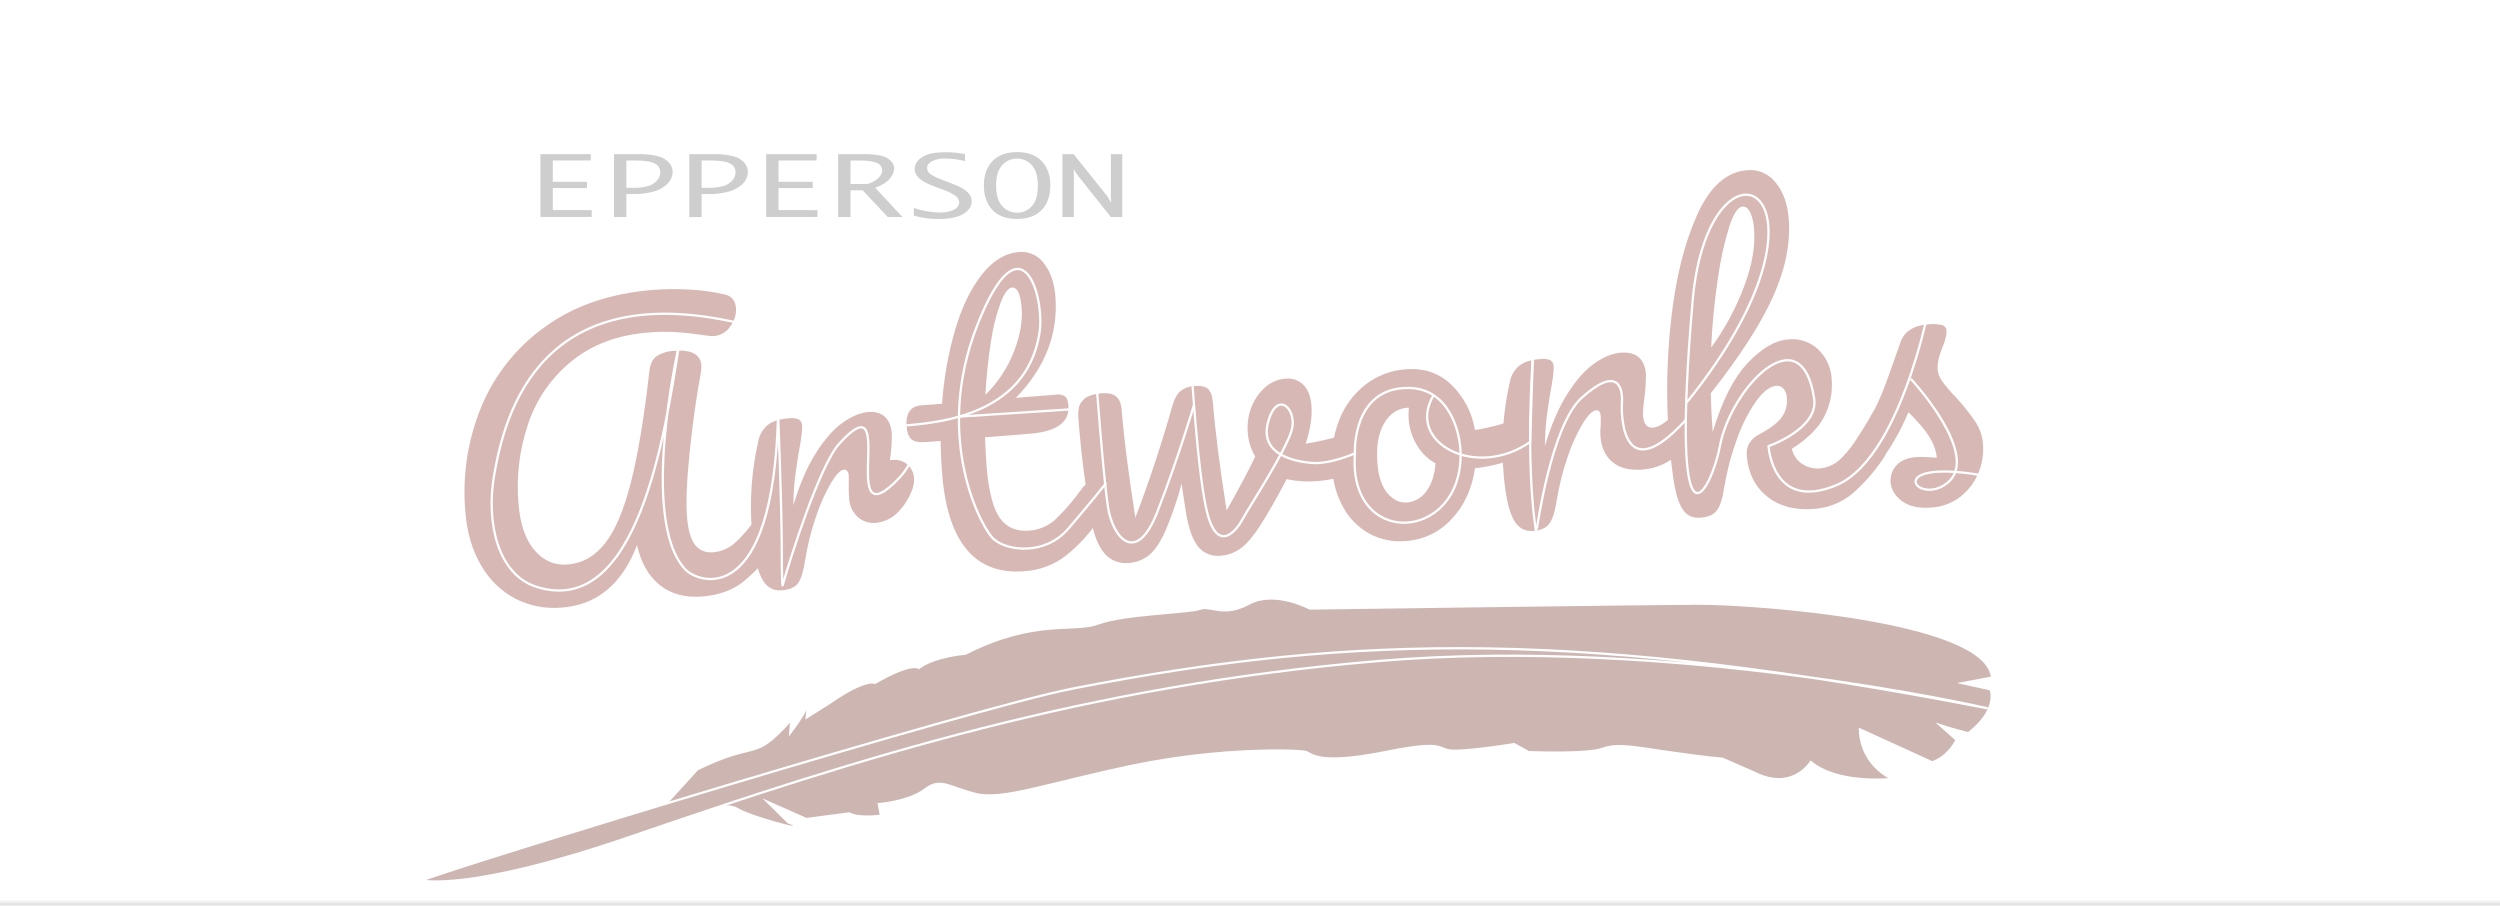
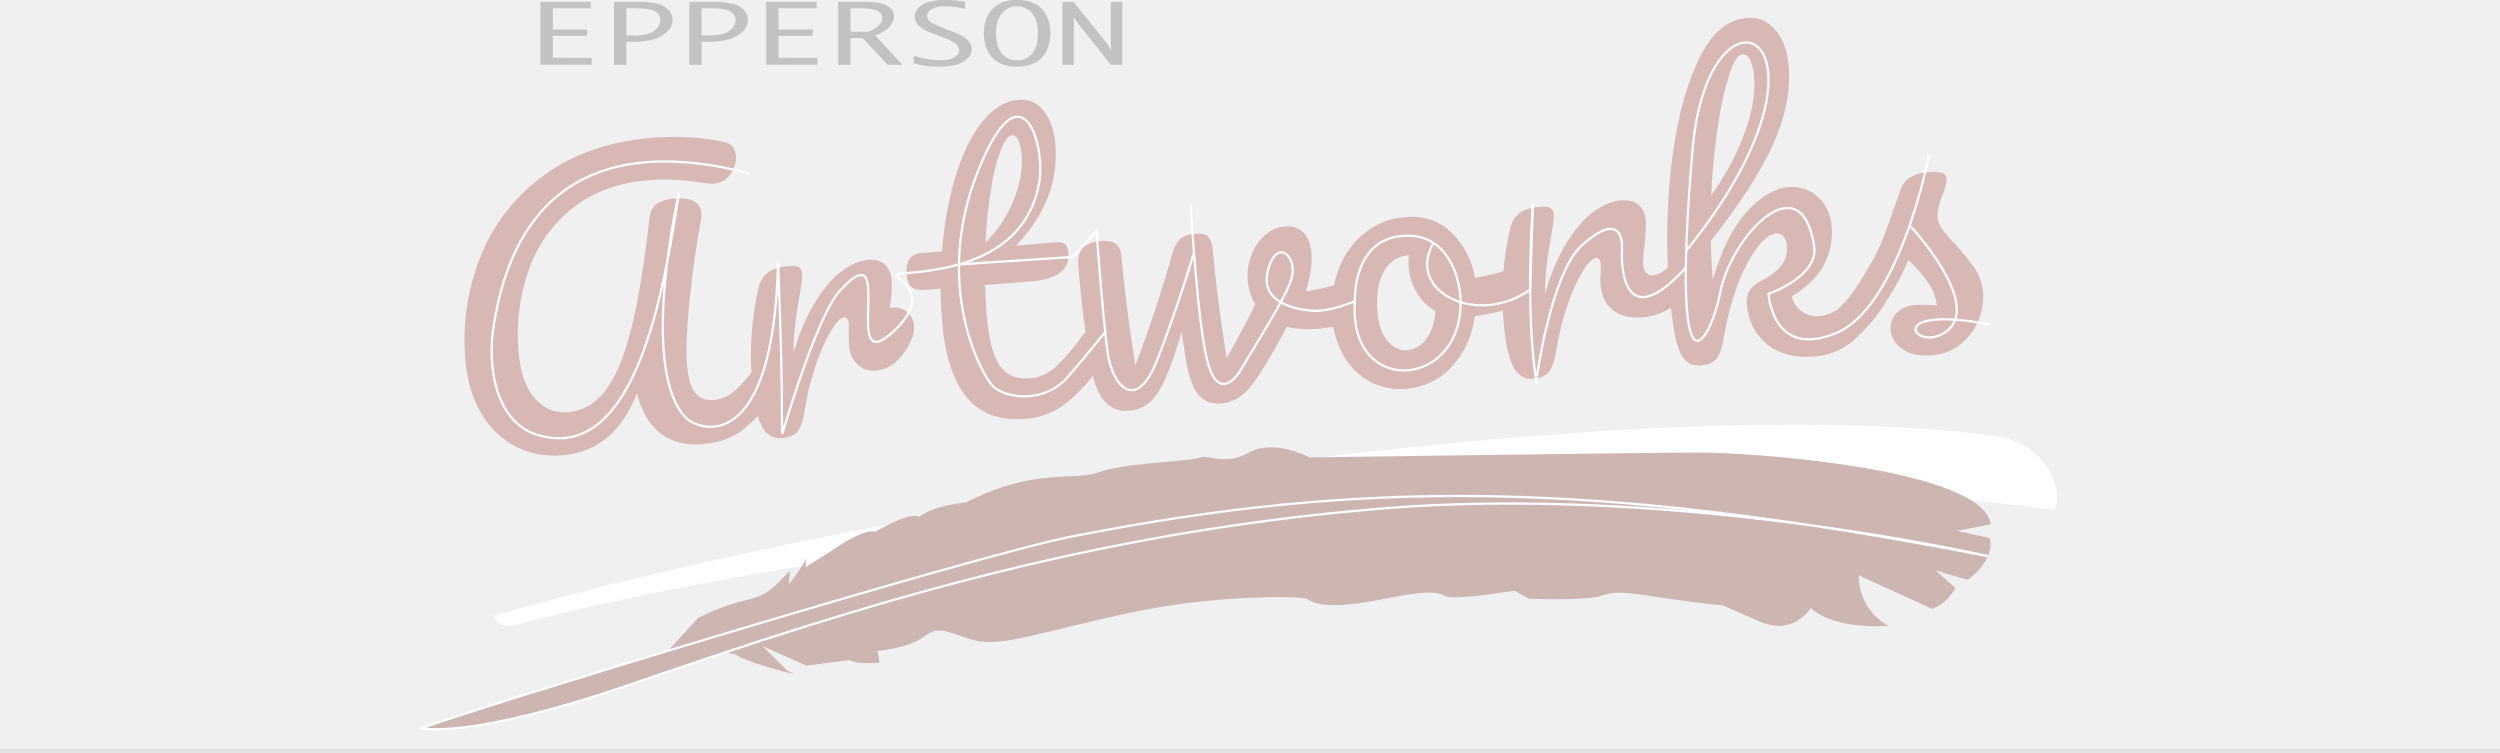
- <svg xmlns="http://www.w3.org/2000/svg" viewBox="0 0 1096 396.84">
+ <svg xmlns="http://www.w3.org/2000/svg" id="Capa_1" data-name="Capa 1" viewBox="0 0 1096 330.09">
  <defs>
-     <style>.cls-1{fill:#fff;}.cls-2{fill:#6cf;}.cls-10,.cls-3,.cls-9{fill:none;}.cls-3{stroke:#4d4d4d;stroke-width:2px;opacity:0.08;}.cls-10,.cls-3,.cls-8,.cls-9{stroke-miterlimit:10;}.cls-4{fill:#d8b8b4;}.cls-5{opacity:0.74;}.cls-6{opacity:0.26;}.cls-7,.cls-8{fill:#cdb6b2;}.cls-10,.cls-8,.cls-9{stroke:#fff;}.cls-8,.cls-9{stroke-linecap:round;}</style>
+     <style>.cls-1{fill:#6cf;}.cls-2{fill:#fff;}.cls-10,.cls-3,.cls-9{fill:none;}.cls-3{stroke:#4d4d4d;stroke-width:2px;opacity:0.08;}.cls-10,.cls-3,.cls-8,.cls-9{stroke-miterlimit:10;}.cls-4{fill:#d8b8b4;}.cls-5{opacity:0.74;}.cls-6{opacity:0.26;}.cls-7,.cls-8{fill:#cdb6b2;}.cls-10,.cls-8,.cls-9{stroke:#fff;}.cls-8,.cls-9{stroke-linecap:round;}</style>
  </defs>
-   <g id="Layer_2" data-name="Layer 2">
-     <rect class="cls-1" width="1096" height="395.84" />
+   <path class="cls-1" d="M396.62,389.37" transform="translate(0 -66.75)" />
+   <path class="cls-2" d="M873.43,257.71c30.76,4,30.47,33.23,26.37,32.58C703,261.55,361.28,304.36,227.12,340.42c-10,2.72-10.55-3.77-10.55-3.77C387.59,287.3,715.54,237,873.43,257.71Z" transform="translate(0 -66.75)" />
+   <line class="cls-3" y1="329.09" x2="1096" y2="329.09" />
+   <path class="cls-4" d="M226.16,262.57A37.26,37.26,0,0,1,211,248q-5.91-9.83-7-23.78a98.06,98.06,0,0,1,6.83-45.46,81.22,81.22,0,0,1,28-35.4q19.24-14,47.59-16.28a120.23,120.23,0,0,1,15.77-.13,86.5,86.5,0,0,1,15.47,2.13q4.56.92,5,6a11.83,11.83,0,0,1-2.49,8,9.31,9.31,0,0,1-7,4.22,8.46,8.46,0,0,1-1.92,0q-8.43-1.25-14.39-1.66a85.46,85.46,0,0,0-12.49.11q-20.22,1.6-33.63,12.47a59.85,59.85,0,0,0-19.15,27.44,85.55,85.55,0,0,0-4.28,35.12q1.06,13.48,7,20.43t14.52,6.28q9.71-.77,16.41-9.27t11.35-26.75q4.65-18.24,8.14-49.15.61-4.51,3.35-6.33a15.88,15.88,0,0,1,7.52-2.19q11.31-.89,11.88,6.4a13.52,13.52,0,0,1-.23,3.21q-2.93,15.71-4.88,34.61t-1.19,28.58q.68,8.56,3.53,12.25t8.11,3.27a16.16,16.16,0,0,0,9.44-4.18q4.35-3.77,10.7-12.57a5.62,5.62,0,0,1,4.12-2.56,3.7,3.7,0,0,1,3.42,1.65,9.84,9.84,0,0,1,1.61,5.14q.49,6.18-2.25,10.07a72.33,72.33,0,0,1-14.16,15.48q-7.1,5.51-17.93,6.36-11.15.88-18.5-5t-10-17.48q-9.85,25.51-32.77,27.32A37.42,37.42,0,0,1,226.16,262.57Z" transform="translate(0 -66.75)" />
+   <path class="cls-4" d="M397.77,203.63a8.3,8.3,0,0,1,2.95,5.91,12,12,0,0,1-.6,4.52,26.92,26.92,0,0,1-6.39,10.4,15.34,15.34,0,0,1-9.88,4.77,10.21,10.21,0,0,1-7.81-2.58,11.75,11.75,0,0,1-3.78-8.32q-.24-3-.19-6.53a34,34,0,0,0,0-3.51,2.84,2.84,0,0,0-.71-1.86,1.75,1.75,0,0,0-1.4-.53q-2.23.18-5.63,5.79a78.13,78.13,0,0,0-6.54,14.64,114,114,0,0,0-4.76,18.89q-1.15,7.75-3.18,10.46t-7.12,3.12q-6.05.48-9-5.67T329.66,233a129.05,129.05,0,0,1,2.8-39.63,12,12,0,0,1,4.17-7.11q3.09-2.4,9-2.86a9.06,9.06,0,0,1,4.52.44,3.28,3.28,0,0,1,1.51,2.91q.2,2.54-1.49,11.61-1.09,6.47-1.67,11.3a113.17,113.17,0,0,0-.67,11.86q4.18-14.05,10-23.13t11.78-13.22q5.92-4.13,11-4.54,4.62-.36,7.29,2.06t3.07,7.5a69.15,69.15,0,0,1-.85,11.55l1.43-.11A8.19,8.19,0,0,1,397.77,203.63Z" transform="translate(0 -66.75)" />
+   <path class="cls-4" d="M481.85,213.35a9.83,9.83,0,0,1,1.61,5.14q.5,6.35-2.25,10.07a67.78,67.78,0,0,1-13.88,15,33,33,0,0,1-18.21,6.86Q416.64,253,413,207.45q-.55-7-.64-14.15l-6.21.49q-4.78.38-6.59-1.24t-2.11-5.42q-.7-8.88,6.46-9.45L413,177a154.14,154.14,0,0,1,5.77-32.53q4.43-14.87,11.64-24.06t16.28-9.9a12,12,0,0,1,11,5q4.29,5.57,5,14.45,1.94,24.58-17.32,44.45L463.21,173a5.08,5.08,0,0,1,3.75.82q1.2,1,1.44,4,.86,10.94-17.13,12.36l-19.43,1.53q.3,8,.66,12.39,1.3,16.5,5.73,22.85t12.87,5.69a19.11,19.11,0,0,0,11.78-5.08,96.58,96.58,0,0,0,11.44-13.35,5.62,5.62,0,0,1,4.12-2.56A3.7,3.7,0,0,1,481.85,213.35Zm-43.08-80.93a84.58,84.58,0,0,0-4.27,16.93A220.7,220.7,0,0,0,432,173.09a54.36,54.36,0,0,0,12.66-19.27q3.9-10.44,3.25-18.69-.74-9.35-4.24-9.08Q441.25,126.24,438.77,132.42Z" transform="translate(0 -66.75)" />
+   <path class="cls-4" d="M594.14,189.49a4.44,4.44,0,0,1,3.79,1.3,6.67,6.67,0,0,1,1.61,4.18q.39,4.92-1.3,7.84a10.84,10.84,0,0,1-5.41,4.5,50.38,50.38,0,0,1-15.42,3.61,45,45,0,0,1-13.37-.86q-4,7.82-9,16.19-5.66,9.54-9.93,13.23a17,17,0,0,1-10,4.14,10.85,10.85,0,0,1-10-4.16q-3.65-4.66-5.34-15.85L518,212.09a152.56,152.56,0,0,1-7.24,21q-3.35,7.29-7,10.29a15.73,15.73,0,0,1-8.94,3.42,12.1,12.1,0,0,1-10.67-4.26q-4.14-4.78-6-15.65-3.66-22.05-5-38.7l-.44-5.55q-.26-5.25,2.29-7.52t8-2.7q4.14-.33,6.27,1.34t2.47,5.95q1.44,18.24,6,47.24,9-23.53,16.18-48.83,1.37-4.9,3.71-6.76a10.46,10.46,0,0,1,5.84-2.14q4.3-.34,6.11,1.27t2.16,6.05q1.44,18.24,6,47.24,8.44-14.87,12.55-23.65A23.53,23.53,0,0,1,547,189.38a24.41,24.41,0,0,1,1.56-10.65,22,22,0,0,1,5.88-8.76A15.09,15.09,0,0,1,563.6,166a9.54,9.54,0,0,1,7.74,2.66q3.12,3,3.61,9.21.56,7.14-2.53,16.63a114,114,0,0,0,15.9-3.65l4.24-1.13A5.65,5.65,0,0,1,594.14,189.49Z" transform="translate(0 -66.75)" />
+   <path class="cls-4" d="M669.75,185.28a11,11,0,0,1,1.53,5.14q.6,7.61-3.91,9.4a73,73,0,0,1-20.72,5.46q-2,13.56-10.26,22.27a29.54,29.54,0,0,1-19.59,9.6,28.41,28.41,0,0,1-16.68-3.31,29.3,29.3,0,0,1-11.24-11.4,39.07,39.07,0,0,1-4.8-16.22A48.38,48.38,0,0,1,587,184.39a36.29,36.29,0,0,1,11.58-15.75,32.28,32.28,0,0,1,17.58-6.73q12.1-1,20.16,6.79a35.7,35.7,0,0,1,10.3,19.85A97.09,97.09,0,0,0,664.2,184a9.48,9.48,0,0,1,2.2-.49A3.49,3.49,0,0,1,669.75,185.28Zm-44.49,30.16q3.41-4.42,4.08-12.29a22,22,0,0,1-8.25-8.12,25.81,25.81,0,0,1-3.53-11.21,27.46,27.46,0,0,1,.08-5.11l-.8.06q-6.37.5-10.11,6.94t-2.86,17.54q.69,8.72,4.47,13.05t8.4,4A11.6,11.6,0,0,0,625.26,215.44Z" transform="translate(0 -66.75)" />
+   <path class="cls-4" d="M663.2,227.12q-3-6.15-4.07-20.1a129,129,0,0,1,2.8-39.63,12,12,0,0,1,4.17-7.11q3.09-2.4,9-2.86a9.06,9.06,0,0,1,4.52.44,3.28,3.28,0,0,1,1.51,2.91q.2,2.54-1.49,11.61-1.09,6.47-1.67,11.3a113.15,113.15,0,0,0-.67,11.86q4.18-14.05,10-23.13t11.86-13.22q6-4.14,11.26-4.56,10.35-.82,11.16,9.49a79.55,79.55,0,0,1-.64,10.1,58.16,58.16,0,0,0-.65,8q.44,5.55,4.42,5.24,4.46-.35,10.92-7.88a6.12,6.12,0,0,1,4.14-2.4,3.73,3.73,0,0,1,3.41,1.57,8.74,8.74,0,0,1,1.58,4.74q.46,5.87-2.46,9.45a43.24,43.24,0,0,1-9.81,8.67,26.16,26.16,0,0,1-12.4,4.25q-8.44.67-13.16-3.27t-5.29-11.23a24.19,24.19,0,0,1,.1-4.79q.07-3.2,0-4.31-.2-2.53-2-2.4-2.39.19-5.87,5.81a74.77,74.77,0,0,0-6.62,14.65,114,114,0,0,0-4.76,18.88q-1.16,7.6-3.27,10.39t-7,3.19Q666.17,233.27,663.2,227.12Z" transform="translate(0 -66.75)" />
+   <path class="cls-4" d="M826,186.19a9.84,9.84,0,0,1,1.61,5.14q.5,6.35-2.25,10.07a77.51,77.51,0,0,1-13.39,15.1,29.16,29.16,0,0,1-16.94,6.6q-12.26,1-20.3-5.42t-8.95-18q-.49-6.18,5.67-9.38,6.77-3.56,9.53-7.21a12.15,12.15,0,0,0,2.37-8.57,6.56,6.56,0,0,0-1.53-4.19,3.71,3.71,0,0,0-3.06-1.2q-4.3.34-9,6.93a70.65,70.65,0,0,0-8.38,16.7,114,114,0,0,0-5.42,20.61q-1.17,7.6-3.27,10.39t-7,3.19q-4.94.39-7.53-3t-4-10.78q-1.39-7.39-2.52-21.82a274.44,274.44,0,0,1,1-51.3q2.93-26.88,11.3-45.65T766,74.6a14.05,14.05,0,0,1,12.36,5.33q5,5.91,5.82,15.9,1.26,16-6.77,34T750,172.4q.17,8.29.86,17,6.08-20.42,15.25-30.17t17.76-10.42a16.48,16.48,0,0,1,13.24,4.38A19.24,19.24,0,0,1,803,166.15a30.23,30.23,0,0,1-3.19,16.37q-3.88,7.65-14.26,14.21a10.52,10.52,0,0,0,4.45,6.59,12.25,12.25,0,0,0,8.09,2,15,15,0,0,0,9.25-4.56,105.28,105.28,0,0,0,11.1-13.64,5.61,5.61,0,0,1,4.12-2.56A3.69,3.69,0,0,1,826,186.19Zm-67.83-87a138.21,138.21,0,0,0-5,22.58,293.68,293.68,0,0,0-3,30.63,113.67,113.67,0,0,0,14.33-26.5q5.37-14.14,4.5-25.25A21.25,21.25,0,0,0,767.26,93q-1.33-2.61-3.4-2.44Q761,90.79,758.14,99.24Z" transform="translate(0 -66.75)" />
+   <path class="cls-4" d="M833.9,219.72q-4.68-3.46-5.06-8.22a9.76,9.76,0,0,1,2.46-7.37q2.79-3.25,8.68-3.72a35.54,35.54,0,0,1,4.89,0q2.82.18,4.26.22a20.43,20.43,0,0,0-2.44-7.63,39.12,39.12,0,0,0-4.78-6.72q-2.82-3.21-5.25-5.57A104,104,0,0,1,828.1,197a116.94,116.94,0,0,1-9.66,12.57,8.57,8.57,0,0,1-5.83,3.33,5.24,5.24,0,0,1-4.28-1.5,6.65,6.65,0,0,1-2-4.39,9.06,9.06,0,0,1,1.77-6l1.87-2.7a205.57,205.57,0,0,0,11.82-18.8,102.91,102.91,0,0,0,4.95-11.4q2.44-6.57,6.36-17.9,2.47-7.21,12-8a16.82,16.82,0,0,1,6.27.3,2.65,2.65,0,0,1,2,2.4A11.75,11.75,0,0,1,853,148a23,23,0,0,1-1.43,4.26q-2.42,5.93-2.1,9.9a10.56,10.56,0,0,0,2.08,5.1,59.52,59.52,0,0,0,5.74,6.73,101.09,101.09,0,0,1,8.62,10.73,20.6,20.6,0,0,1,3.43,10,26.94,26.94,0,0,1-2.11,12.85,25.32,25.32,0,0,1-7.92,10.28,22.84,22.84,0,0,1-12.45,4.65Q838.58,223.18,833.9,219.72Z" transform="translate(0 -66.75)" />
+   <g class="cls-5">
+     <path class="cls-6" d="M259.41,92.11v3H236.92V67.58H259v2.77H242.34v9.36h15v2.75h-15v9.64Z" transform="translate(0 -66.75)" />
+     <path class="cls-6" d="M274.6,85.09V95.15h-5.42V67.58h10.36a32.9,32.9,0,0,1,9.31,1,9.62,9.62,0,0,1,4.48,2.78,6.15,6.15,0,0,1,1.56,4.09,7.21,7.21,0,0,1-2.09,4.94A13.4,13.4,0,0,1,287,83.86a33.52,33.52,0,0,1-10.16,1.23Zm0-2.75h2.34a24,24,0,0,0,7.46-.86A8.23,8.23,0,0,0,288.16,79a5.45,5.45,0,0,0,1.32-3.5,4.23,4.23,0,0,0-2.35-3.77q-2.35-1.39-9.27-1.39H274.6Z" transform="translate(0 -66.75)" />
+     <path class="cls-6" d="M307.59,85.09V95.15h-5.42V67.58h10.36a32.9,32.9,0,0,1,9.31,1,9.62,9.62,0,0,1,4.48,2.78,6.15,6.15,0,0,1,1.56,4.09,7.21,7.21,0,0,1-2.09,4.94A13.4,13.4,0,0,1,320,83.86a33.52,33.52,0,0,1-10.16,1.23Zm0-2.75h2.34a24,24,0,0,0,7.46-.86A8.23,8.23,0,0,0,321.15,79a5.45,5.45,0,0,0,1.32-3.5,4.23,4.23,0,0,0-2.35-3.77q-2.35-1.39-9.27-1.39h-3.25Z" transform="translate(0 -66.75)" />
+     <path class="cls-6" d="M358.38,92.11v3H335.89V67.58H358v2.77H341.31v9.36h15v2.75h-15v9.64Z" transform="translate(0 -66.75)" />
+     <path class="cls-6" d="M372.85,83.42V95.15h-5.42V67.58h11.13a31.71,31.71,0,0,1,8,.74,8.59,8.59,0,0,1,4,2.23A4.61,4.61,0,0,1,392,73.75,6.36,6.36,0,0,1,391,77a10,10,0,0,1-2.58,2.88,18.08,18.08,0,0,1-4.75,2.4l12,12.89h-6.46l-11-11.72Zm0-2.75h7.57a14.5,14.5,0,0,0,3.8-1.89,7.4,7.4,0,0,0,1.89-2,4.23,4.23,0,0,0,.64-2.17,3.45,3.45,0,0,0-2.13-3.09q-2.13-1.15-7.73-1.15h-4Z" transform="translate(0 -66.75)" />
+     <path class="cls-6" d="M400.63,94.56V91.18a38.87,38.87,0,0,0,11.67,2,15.56,15.56,0,0,0,4.2-.56,6.7,6.7,0,0,0,3-1.61,3.2,3.2,0,0,0,1-2.28,3.6,3.6,0,0,0-1.42-2.69,19,19,0,0,0-5.32-2.77l-2.72-1-2.76-1.06Q401,78.36,401,74.11q0-3.11,3.26-5.24t10.19-2.13a43.73,43.73,0,0,1,8.62.83v3.07a36.47,36.47,0,0,0-8.92-1.15,11.26,11.26,0,0,0-5.59,1.21q-2.13,1.21-2.13,2.92a3.32,3.32,0,0,0,1.63,2.81,19.17,19.17,0,0,0,4.17,2.06l2.11.84,2.61,1,2.15.86Q426,84,426,88.2q0,3.2-3.51,5.49T411.22,96a38.55,38.55,0,0,1-4.71-.28A56.23,56.23,0,0,1,400.63,94.56Z" transform="translate(0 -66.75)" />
+     <path class="cls-6" d="M445.89,96q-7.09,0-10.83-4t-3.74-10.67q0-6.7,3.74-10.65t10.83-4q7.11,0,10.84,4t3.73,10.65q0,6.72-3.73,10.67T445.89,96Zm0-2.75a8.38,8.38,0,0,0,6.54-2.94Q455,87.34,455,81.36t-2.62-8.92a8.73,8.73,0,0,0-13.07,0q-2.62,2.94-2.62,8.92t2.62,8.92A8.38,8.38,0,0,0,445.89,93.23Z" transform="translate(0 -66.75)" />
+     <path class="cls-6" d="M470.77,95.15h-5V67.58h4.89l14.71,18.35L487,88.66h.13L487,85.93V67.58h5V95.15h-5l-14.31-18-2-2.9.11,2.86Z" transform="translate(0 -66.75)" />
  </g>
-   <g id="Capa_1" data-name="Capa 1">
-     <path class="cls-2" d="M396.62,389.37" />
-     <path class="cls-1" d="M873.43,257.71c30.76,4,30.47,33.23,26.37,32.58C703,261.55,361.28,304.36,227.12,340.42c-10,2.72-10.55-3.77-10.55-3.77C387.59,287.3,715.54,237,873.43,257.71Z" />
-     <line class="cls-3" y1="395.84" x2="1096" y2="395.84" />
-     <path class="cls-4" d="M226.16,262.57A37.26,37.26,0,0,1,211,248q-5.91-9.83-7-23.78a98.06,98.06,0,0,1,6.83-45.46,81.22,81.22,0,0,1,28-35.4q19.24-14,47.59-16.28a120.23,120.23,0,0,1,15.77-.13,86.5,86.5,0,0,1,15.47,2.13q4.56.92,5,6a11.83,11.83,0,0,1-2.49,8,9.31,9.31,0,0,1-7,4.22,8.46,8.46,0,0,1-1.92,0q-8.43-1.25-14.39-1.66a85.46,85.46,0,0,0-12.49.11q-20.22,1.6-33.63,12.47a59.85,59.85,0,0,0-19.15,27.44,85.55,85.55,0,0,0-4.28,35.12q1.06,13.48,7,20.43t14.52,6.28q9.71-.77,16.41-9.27t11.35-26.75q4.65-18.24,8.14-49.15.61-4.51,3.35-6.33a15.88,15.88,0,0,1,7.52-2.19q11.31-.89,11.88,6.4a13.52,13.52,0,0,1-.23,3.21q-2.93,15.71-4.88,34.61t-1.19,28.58q.68,8.56,3.53,12.25t8.11,3.27a16.16,16.16,0,0,0,9.44-4.18q4.35-3.77,10.7-12.57a5.62,5.62,0,0,1,4.12-2.56,3.7,3.7,0,0,1,3.42,1.65,9.84,9.84,0,0,1,1.61,5.14q.49,6.18-2.25,10.07a72.33,72.33,0,0,1-14.16,15.48q-7.1,5.51-17.93,6.36-11.15.88-18.5-5t-10-17.48q-9.85,25.51-32.77,27.32A37.42,37.42,0,0,1,226.16,262.57Z" />
-     <path class="cls-4" d="M397.77,203.63a8.3,8.3,0,0,1,2.95,5.91,12,12,0,0,1-.6,4.52,26.92,26.92,0,0,1-6.39,10.4,15.34,15.34,0,0,1-9.88,4.77,10.21,10.21,0,0,1-7.81-2.58,11.75,11.75,0,0,1-3.78-8.32q-.24-3-.19-6.53a34,34,0,0,0,0-3.51,2.84,2.84,0,0,0-.71-1.86,1.75,1.75,0,0,0-1.4-.53q-2.23.18-5.63,5.79a78.13,78.13,0,0,0-6.54,14.64,114,114,0,0,0-4.76,18.89q-1.15,7.75-3.18,10.46t-7.12,3.12q-6.05.48-9-5.67T329.66,233a129.05,129.05,0,0,1,2.8-39.63,12,12,0,0,1,4.17-7.11q3.09-2.4,9-2.86a9.06,9.06,0,0,1,4.52.44,3.28,3.28,0,0,1,1.51,2.91q.2,2.54-1.49,11.61-1.09,6.47-1.67,11.3a113.17,113.17,0,0,0-.67,11.86q4.18-14.05,10-23.13t11.78-13.22q5.92-4.13,11-4.54,4.62-.36,7.29,2.06t3.07,7.5a69.15,69.15,0,0,1-.85,11.55l1.43-.11A8.19,8.19,0,0,1,397.77,203.63Z" />
-     <path class="cls-4" d="M481.85,213.35a9.83,9.83,0,0,1,1.61,5.14q.5,6.35-2.25,10.07a67.78,67.78,0,0,1-13.88,15,33,33,0,0,1-18.21,6.86Q416.64,253,413,207.45q-.55-7-.64-14.15l-6.21.49q-4.78.38-6.59-1.24t-2.11-5.42q-.7-8.88,6.46-9.45L413,177a154.14,154.14,0,0,1,5.77-32.53q4.43-14.87,11.64-24.06t16.28-9.9a12,12,0,0,1,11,5q4.29,5.57,5,14.45,1.94,24.58-17.32,44.45L463.21,173a5.08,5.08,0,0,1,3.75.82q1.2,1,1.44,4,.86,10.94-17.13,12.36l-19.43,1.53q.3,8,.66,12.39,1.3,16.5,5.73,22.85t12.87,5.69a19.11,19.11,0,0,0,11.78-5.08,96.58,96.58,0,0,0,11.44-13.35,5.62,5.62,0,0,1,4.12-2.56A3.7,3.7,0,0,1,481.85,213.35Zm-43.08-80.93a84.58,84.58,0,0,0-4.27,16.93A220.7,220.7,0,0,0,432,173.09a54.36,54.36,0,0,0,12.66-19.27q3.9-10.44,3.25-18.69-.74-9.35-4.24-9.08Q441.25,126.24,438.77,132.42Z" />
-     <path class="cls-4" d="M594.14,189.49a4.44,4.44,0,0,1,3.79,1.3,6.67,6.67,0,0,1,1.61,4.18q.39,4.92-1.3,7.84a10.84,10.84,0,0,1-5.41,4.5,50.38,50.38,0,0,1-15.42,3.61,45,45,0,0,1-13.37-.86q-4,7.82-9,16.19-5.66,9.54-9.93,13.23a17,17,0,0,1-10,4.14,10.85,10.85,0,0,1-10-4.16q-3.65-4.66-5.34-15.85L518,212.09a152.56,152.56,0,0,1-7.24,21q-3.35,7.29-7,10.29a15.73,15.73,0,0,1-8.94,3.42,12.1,12.1,0,0,1-10.67-4.26q-4.14-4.78-6-15.65-3.66-22.05-5-38.7l-.44-5.55q-.26-5.25,2.29-7.52t8-2.7q4.14-.33,6.27,1.34t2.47,5.95q1.44,18.24,6,47.24,9-23.53,16.18-48.83,1.37-4.9,3.71-6.76a10.46,10.46,0,0,1,5.84-2.14q4.3-.34,6.11,1.27t2.16,6.05q1.44,18.24,6,47.24,8.44-14.87,12.55-23.65A23.53,23.53,0,0,1,547,189.38a24.41,24.41,0,0,1,1.56-10.65,22,22,0,0,1,5.88-8.76A15.09,15.09,0,0,1,563.6,166a9.54,9.54,0,0,1,7.74,2.66q3.12,3,3.61,9.21.56,7.14-2.53,16.63a114,114,0,0,0,15.9-3.65l4.24-1.13A5.65,5.65,0,0,1,594.14,189.49Z" />
-     <path class="cls-4" d="M669.75,185.28a11,11,0,0,1,1.53,5.14q.6,7.61-3.91,9.4a73,73,0,0,1-20.72,5.46q-2,13.56-10.26,22.27a29.54,29.54,0,0,1-19.59,9.6,28.41,28.41,0,0,1-16.68-3.31,29.3,29.3,0,0,1-11.24-11.4,39.07,39.07,0,0,1-4.8-16.22A48.38,48.38,0,0,1,587,184.39a36.29,36.29,0,0,1,11.58-15.75,32.28,32.28,0,0,1,17.58-6.73q12.1-1,20.16,6.79a35.7,35.7,0,0,1,10.3,19.85A97.09,97.09,0,0,0,664.2,184a9.48,9.48,0,0,1,2.2-.49A3.49,3.49,0,0,1,669.75,185.28Zm-44.49,30.16q3.41-4.42,4.08-12.29a22,22,0,0,1-8.25-8.12,25.81,25.81,0,0,1-3.53-11.21,27.46,27.46,0,0,1,.08-5.11l-.8.06q-6.37.5-10.11,6.94t-2.86,17.54q.69,8.72,4.47,13.05t8.4,4A11.6,11.6,0,0,0,625.26,215.44Z" />
-     <path class="cls-4" d="M663.2,227.12q-3-6.15-4.07-20.1a129,129,0,0,1,2.8-39.63,12,12,0,0,1,4.17-7.11q3.09-2.4,9-2.86a9.06,9.06,0,0,1,4.52.44,3.28,3.28,0,0,1,1.51,2.91q.2,2.54-1.49,11.61-1.09,6.47-1.67,11.3a113.15,113.15,0,0,0-.67,11.86q4.18-14.05,10-23.13t11.86-13.22q6-4.14,11.26-4.56,10.35-.82,11.16,9.49a79.55,79.55,0,0,1-.64,10.1,58.16,58.16,0,0,0-.65,8q.44,5.55,4.42,5.24,4.46-.35,10.92-7.88a6.12,6.12,0,0,1,4.14-2.4,3.73,3.73,0,0,1,3.41,1.57,8.74,8.74,0,0,1,1.58,4.74q.46,5.87-2.46,9.45a43.24,43.24,0,0,1-9.81,8.67,26.16,26.16,0,0,1-12.4,4.25q-8.44.67-13.16-3.27t-5.29-11.23a24.19,24.19,0,0,1,.1-4.79q.07-3.2,0-4.31-.2-2.53-2-2.4-2.39.19-5.87,5.81a74.77,74.77,0,0,0-6.62,14.65,114,114,0,0,0-4.76,18.88q-1.16,7.6-3.27,10.39t-7,3.19Q666.17,233.27,663.2,227.12Z" />
-     <path class="cls-4" d="M826,186.19a9.84,9.84,0,0,1,1.61,5.14q.5,6.35-2.25,10.07a77.51,77.51,0,0,1-13.39,15.1,29.16,29.16,0,0,1-16.94,6.6q-12.26,1-20.3-5.42t-8.95-18q-.49-6.18,5.67-9.38,6.77-3.56,9.53-7.21a12.15,12.15,0,0,0,2.37-8.57,6.56,6.56,0,0,0-1.53-4.19,3.71,3.71,0,0,0-3.06-1.2q-4.3.34-9,6.93a70.65,70.65,0,0,0-8.38,16.7,114,114,0,0,0-5.42,20.61q-1.17,7.6-3.27,10.39t-7,3.19q-4.94.39-7.53-3t-4-10.78q-1.39-7.39-2.52-21.82a274.44,274.44,0,0,1,1-51.3q2.93-26.88,11.3-45.65T766,74.6a14.05,14.05,0,0,1,12.36,5.33q5,5.91,5.82,15.9,1.26,16-6.77,34T750,172.4q.17,8.29.86,17,6.08-20.42,15.25-30.17t17.76-10.42a16.48,16.48,0,0,1,13.24,4.38A19.24,19.24,0,0,1,803,166.15a30.23,30.23,0,0,1-3.19,16.37q-3.88,7.65-14.26,14.21a10.52,10.52,0,0,0,4.45,6.59,12.25,12.25,0,0,0,8.09,2,15,15,0,0,0,9.25-4.56,105.28,105.28,0,0,0,11.1-13.64,5.61,5.61,0,0,1,4.12-2.56A3.69,3.69,0,0,1,826,186.19Zm-67.83-87a138.21,138.21,0,0,0-5,22.58,293.68,293.68,0,0,0-3,30.63,113.67,113.67,0,0,0,14.33-26.5q5.37-14.14,4.5-25.25A21.25,21.25,0,0,0,767.26,93q-1.33-2.61-3.4-2.44Q761,90.79,758.14,99.24Z" />
-     <path class="cls-4" d="M833.9,219.72q-4.68-3.46-5.06-8.22a9.76,9.76,0,0,1,2.46-7.37q2.79-3.25,8.68-3.72a35.54,35.54,0,0,1,4.89,0q2.82.18,4.26.22a20.43,20.43,0,0,0-2.44-7.63,39.12,39.12,0,0,0-4.78-6.72q-2.82-3.21-5.25-5.57A104,104,0,0,1,828.1,197a116.94,116.94,0,0,1-9.66,12.57,8.57,8.57,0,0,1-5.83,3.33,5.24,5.24,0,0,1-4.28-1.5,6.65,6.65,0,0,1-2-4.39,9.06,9.06,0,0,1,1.77-6l1.87-2.7a205.57,205.57,0,0,0,11.82-18.8,102.91,102.91,0,0,0,4.95-11.4q2.44-6.57,6.36-17.9,2.47-7.21,12-8a16.82,16.82,0,0,1,6.27.3,2.65,2.65,0,0,1,2,2.4A11.75,11.75,0,0,1,853,148a23,23,0,0,1-1.43,4.26q-2.42,5.93-2.1,9.9a10.56,10.56,0,0,0,2.08,5.1,59.52,59.52,0,0,0,5.74,6.73,101.09,101.09,0,0,1,8.62,10.73,20.6,20.6,0,0,1,3.43,10,26.94,26.94,0,0,1-2.11,12.85,25.32,25.32,0,0,1-7.92,10.28,22.84,22.84,0,0,1-12.45,4.65Q838.58,223.18,833.9,219.72Z" />
-     <g class="cls-5">
-       <path class="cls-6" d="M259.41,92.11v3H236.92V67.58H259v2.77H242.34v9.36h15v2.75h-15v9.64Z" />
-       <path class="cls-6" d="M274.6,85.09V95.15h-5.42V67.58h10.36a32.9,32.9,0,0,1,9.31,1,9.62,9.62,0,0,1,4.48,2.78,6.15,6.15,0,0,1,1.56,4.09,7.21,7.21,0,0,1-2.09,4.94A13.4,13.4,0,0,1,287,83.86a33.52,33.52,0,0,1-10.16,1.23Zm0-2.75h2.34a24,24,0,0,0,7.46-.86A8.23,8.23,0,0,0,288.16,79a5.45,5.45,0,0,0,1.32-3.5,4.23,4.23,0,0,0-2.35-3.77q-2.35-1.39-9.27-1.39H274.6Z" />
-       <path class="cls-6" d="M307.59,85.09V95.15h-5.42V67.58h10.36a32.9,32.9,0,0,1,9.31,1,9.62,9.62,0,0,1,4.48,2.78,6.15,6.15,0,0,1,1.56,4.09,7.21,7.21,0,0,1-2.09,4.94A13.4,13.4,0,0,1,320,83.86a33.52,33.52,0,0,1-10.16,1.23Zm0-2.75h2.34a24,24,0,0,0,7.46-.86A8.23,8.23,0,0,0,321.15,79a5.45,5.45,0,0,0,1.32-3.5,4.23,4.23,0,0,0-2.35-3.77q-2.35-1.39-9.27-1.39h-3.25Z" />
-       <path class="cls-6" d="M358.38,92.11v3H335.89V67.58H358v2.77H341.31v9.36h15v2.75h-15v9.64Z" />
-       <path class="cls-6" d="M372.85,83.42V95.15h-5.42V67.58h11.13a31.71,31.71,0,0,1,8,.74,8.59,8.59,0,0,1,4,2.23A4.61,4.61,0,0,1,392,73.75,6.36,6.36,0,0,1,391,77a10,10,0,0,1-2.58,2.88,18.08,18.08,0,0,1-4.75,2.4l12,12.89h-6.46l-11-11.72Zm0-2.75h7.57a14.5,14.5,0,0,0,3.8-1.89,7.4,7.4,0,0,0,1.89-2,4.23,4.23,0,0,0,.64-2.17,3.45,3.45,0,0,0-2.13-3.09q-2.13-1.15-7.73-1.15h-4Z" />
-       <path class="cls-6" d="M400.63,94.56V91.18a38.87,38.87,0,0,0,11.67,2,15.56,15.56,0,0,0,4.2-.56,6.7,6.7,0,0,0,3-1.61,3.2,3.2,0,0,0,1-2.28,3.6,3.6,0,0,0-1.42-2.69,19,19,0,0,0-5.32-2.77l-2.72-1-2.76-1.06Q401,78.36,401,74.11q0-3.11,3.26-5.24t10.19-2.13a43.73,43.73,0,0,1,8.62.83v3.07a36.47,36.47,0,0,0-8.92-1.15,11.26,11.26,0,0,0-5.59,1.21q-2.13,1.21-2.13,2.92a3.32,3.32,0,0,0,1.63,2.81,19.17,19.17,0,0,0,4.17,2.06l2.11.84,2.61,1,2.15.86Q426,84,426,88.2q0,3.2-3.51,5.49T411.22,96a38.55,38.55,0,0,1-4.71-.28A56.23,56.23,0,0,1,400.63,94.56Z" />
-       <path class="cls-6" d="M445.89,96q-7.09,0-10.83-4t-3.74-10.67q0-6.7,3.74-10.65t10.83-4q7.11,0,10.84,4t3.73,10.65q0,6.72-3.73,10.67T445.89,96Zm0-2.75a8.38,8.38,0,0,0,6.54-2.94Q455,87.34,455,81.36t-2.62-8.92a8.73,8.73,0,0,0-13.07,0q-2.62,2.94-2.62,8.92t2.62,8.92A8.38,8.38,0,0,0,445.89,93.23Z" />
-       <path class="cls-6" d="M470.77,95.15h-5V67.58h4.89l14.71,18.35L487,88.66h.13L487,85.93V67.58h5V95.15h-5l-14.31-18-2-2.9.11,2.86Z" />
-     </g>
-     <path class="cls-7" d="M306,337.66c26.36-12.9,24.22-3,40.32-20.79l-.49,6s5.94-7.54,7.59-11.42l-.33,4,11.24-7.11h0c15.53-10.77,19.34-8.46,19.34-8.46,16.77-9.67,19.17-6.46,19.17-6.46,7.1-5.44,20.5-6.35,20.5-6.35,30.57-15.57,47.36-9.18,58.36-13.3s40.34-4.73,44.47-6.4,10.34,3.85,21.49-2.26,26.46,2.16,26.46,2.16,146.67-2.08,170.65-2.13,124.61,7.16,128,31.51l-14.88,2.8,14.39,3.18s3.32,8.3-9.48,18.29c0,0-6.53-1.54-14.31-4.18l8.69,7.73s-3.22,6.76-10.07,9.21L814.93,319s-1.14,14,12.85,22.12c0,0-22.82,2.15-34-7.79,0,0-7.75,13.41-24.38,5l-14.15-6.17s-7.94-.65-23.73-2.94-22.33-3.83-29.19-1.38-32.08,1.4-32.08,1.4l-6.37-3.53s-16.2,2.69-25.54,2.93-2.24-5.2-30.67.51-32.08,1.4-34.64.18-38.45-2.13-76.39,5.81-57.19,15.4-68.94,12.43-15.39-7.28-22.49-1.84-20.5,6.35-20.5,6.35l.92,5.09s-9.42,1.24-13.23-1.08l-18.85,2.48L334.26,350l11.09,10.94c10.34,3.85-17-3.4-22.09-6.82s-33.4,1.27-33.4,1.27" />
-     <path class="cls-8" d="M184.82,386c19.25-7.46,241.91-75.58,285.22-84.08,126.05-24.75,227.67-25.12,401.39,8.63,0,0-137.79-31.76-267.21-20.75C476.55,300.62,377.69,332,276.28,366.84,205.3,391.25,184.82,386,184.82,386Z" />
-     <path class="cls-9" d="M327.89,142.57c-91-23-106.68,38.89-111.31,66-3.46,20.25,1.45,43.27,18.69,48.72,44.35,14,56.33-67.43,62.35-105.72,0,0-17.56,76,2.75,98,5.88,6.37,38.75,17.5,40.75-68,0,0,1.47,37.14,1.6,57.33,0,1.43,0,19,.4,17.67,3.25-11.62,16.22-52.53,24.77-62,26.32-29.16-.46,40.52,24.15,17.17,19.68-18.67-5.13-24.34,2.33-25,13.62-1.2,55.33-3,61.33-40.67,2.53-15.89-8-52.67-27.33-3.33s1.9,88.77,7.22,93.56c5.8,5.24,22.52,7.44,32.78-4.56s16.33-19.67,16.33-19.67" />
-     <path class="cls-10" d="M523.48,177.42s-6.77,23-16.11,47-19.67,11-21.67-2.33-5-54-5-54L470.37,179.4l-50,3.26" />
-     <path class="cls-10" d="M522,156.07s3,54.67,7.67,70.33,12.33,6.33,15,1.33,19.33-30.43,21.67-39.38S560,170.74,556,184.74s10.33,17.39,18.67,18.19S594,198.74,594,198.74c-3.17,41.83,46.33,39.06,46.33.67,0-11.05-5.64-29.11-22.67-29.33-25-.33-23.67,28.51-23.67,28.51" />
-     <path class="cls-10" d="M628.49,173.24c-12.45,20.83,18.65,37.17,42.32,20.5L672,156.07" />
-     <path class="cls-10" d="M673.71,235.09c-5.33-31.68-1.67-79-1.67-79" />
-     <path class="cls-10" d="M739.07,184.07c-26.7,29.44-28.5.59-28-7.67.37-6.54-1.91-16.18-17.67-2-13.33,12-19.67,57.67-19.67,57.67" />
-     <path class="cls-10" d="M739.26,176.7C815,82.74,749,50.07,742,132.4c-10.06,118.38,8.41,82.52,12,63.18,4.67-25.18,35.67-58.18,41.33-20.84,2,13.26-20,20.84-20,20.84S777,224.4,805,212.74c15.49-6.45,26.28-29.63,32.84-49.06a244.69,244.69,0,0,0,7.83-28.94" />
-     <path class="cls-10" d="M872.7,209.07c-48.82-9.5-32.57,13.5-19,2.67,15.2-12.12-16-45.66-16-45.66" />
-   </g>
+   <path class="cls-7" d="M306,337.66c26.36-12.9,24.22-3,40.32-20.79l-.49,6s5.94-7.54,7.59-11.42l-.33,4,11.24-7.11h0c15.53-10.77,19.34-8.46,19.34-8.46,16.77-9.67,19.17-6.46,19.17-6.46,7.1-5.44,20.5-6.35,20.5-6.35,30.57-15.57,47.36-9.18,58.36-13.3s40.34-4.73,44.47-6.4,10.34,3.85,21.49-2.26,26.46,2.16,26.46,2.16,146.67-2.08,170.65-2.13,124.61,7.16,128,31.51l-14.88,2.8,14.39,3.18s3.32,8.3-9.48,18.29c0,0-6.53-1.54-14.31-4.18l8.69,7.73s-3.22,6.76-10.07,9.21L814.93,319s-1.14,14,12.85,22.12c0,0-22.82,2.15-34-7.79,0,0-7.75,13.41-24.38,5l-14.15-6.17s-7.94-.65-23.73-2.94-22.33-3.83-29.19-1.38-32.08,1.4-32.08,1.4l-6.37-3.53s-16.2,2.69-25.54,2.93-2.24-5.2-30.67.51-32.08,1.4-34.64.18-38.45-2.13-76.39,5.81-57.19,15.4-68.94,12.43-15.39-7.28-22.49-1.84-20.5,6.35-20.5,6.35l.92,5.09s-9.42,1.24-13.23-1.08l-18.85,2.48L334.26,350l11.09,10.94c10.34,3.85-17-3.4-22.09-6.82s-33.4,1.27-33.4,1.27" transform="translate(0 -66.75)" />
+   <path class="cls-8" d="M184.82,386c19.25-7.46,241.91-75.58,285.22-84.08,126.05-24.75,227.67-25.12,401.39,8.63,0,0-137.79-31.76-267.21-20.75C476.55,300.62,377.69,332,276.28,366.84,205.3,391.25,184.82,386,184.82,386Z" transform="translate(0 -66.75)" />
+   <path class="cls-9" d="M327.89,142.57c-91-23-106.68,38.89-111.31,66-3.46,20.25,1.45,43.27,18.69,48.72,44.35,14,56.33-67.43,62.35-105.72,0,0-17.56,76,2.75,98,5.88,6.37,38.75,17.5,40.75-68,0,0,1.47,37.14,1.6,57.33,0,1.43,0,19,.4,17.67,3.25-11.62,16.22-52.53,24.77-62,26.32-29.16-.46,40.52,24.15,17.17,19.68-18.67-5.13-24.34,2.33-25,13.62-1.2,55.33-3,61.33-40.67,2.53-15.89-8-52.67-27.33-3.33s1.9,88.77,7.22,93.56c5.8,5.24,22.52,7.44,32.78-4.56s16.33-19.67,16.33-19.67" transform="translate(0 -66.75)" />
+   <path class="cls-10" d="M523.48,177.42s-6.77,23-16.11,47-19.67,11-21.67-2.33-5-54-5-54L470.37,179.4l-50,3.26" transform="translate(0 -66.75)" />
+   <path class="cls-10" d="M522,156.07s3,54.67,7.67,70.33,12.33,6.33,15,1.33,19.33-30.43,21.67-39.38S560,170.74,556,184.74s10.33,17.39,18.67,18.19S594,198.74,594,198.74c-3.17,41.83,46.33,39.06,46.33.67,0-11.05-5.64-29.11-22.67-29.33-25-.33-23.67,28.51-23.67,28.51" transform="translate(0 -66.75)" />
+   <path class="cls-10" d="M628.49,173.24c-12.45,20.83,18.65,37.17,42.32,20.5L672,156.07" transform="translate(0 -66.75)" />
+   <path class="cls-10" d="M673.71,235.09c-5.33-31.68-1.67-79-1.67-79" transform="translate(0 -66.75)" />
+   <path class="cls-10" d="M739.07,184.07c-26.7,29.44-28.5.59-28-7.67.37-6.54-1.91-16.18-17.67-2-13.33,12-19.67,57.67-19.67,57.67" transform="translate(0 -66.75)" />
+   <path class="cls-10" d="M739.26,176.7C815,82.74,749,50.07,742,132.4c-10.06,118.38,8.41,82.52,12,63.18,4.67-25.18,35.67-58.18,41.33-20.84,2,13.26-20,20.84-20,20.84S777,224.4,805,212.74c15.49-6.45,26.28-29.63,32.84-49.06a244.69,244.69,0,0,0,7.83-28.94" transform="translate(0 -66.75)" />
+   <path class="cls-10" d="M872.7,209.07c-48.82-9.5-32.57,13.5-19,2.67,15.2-12.12-16-45.66-16-45.66" transform="translate(0 -66.75)" />
</svg>
